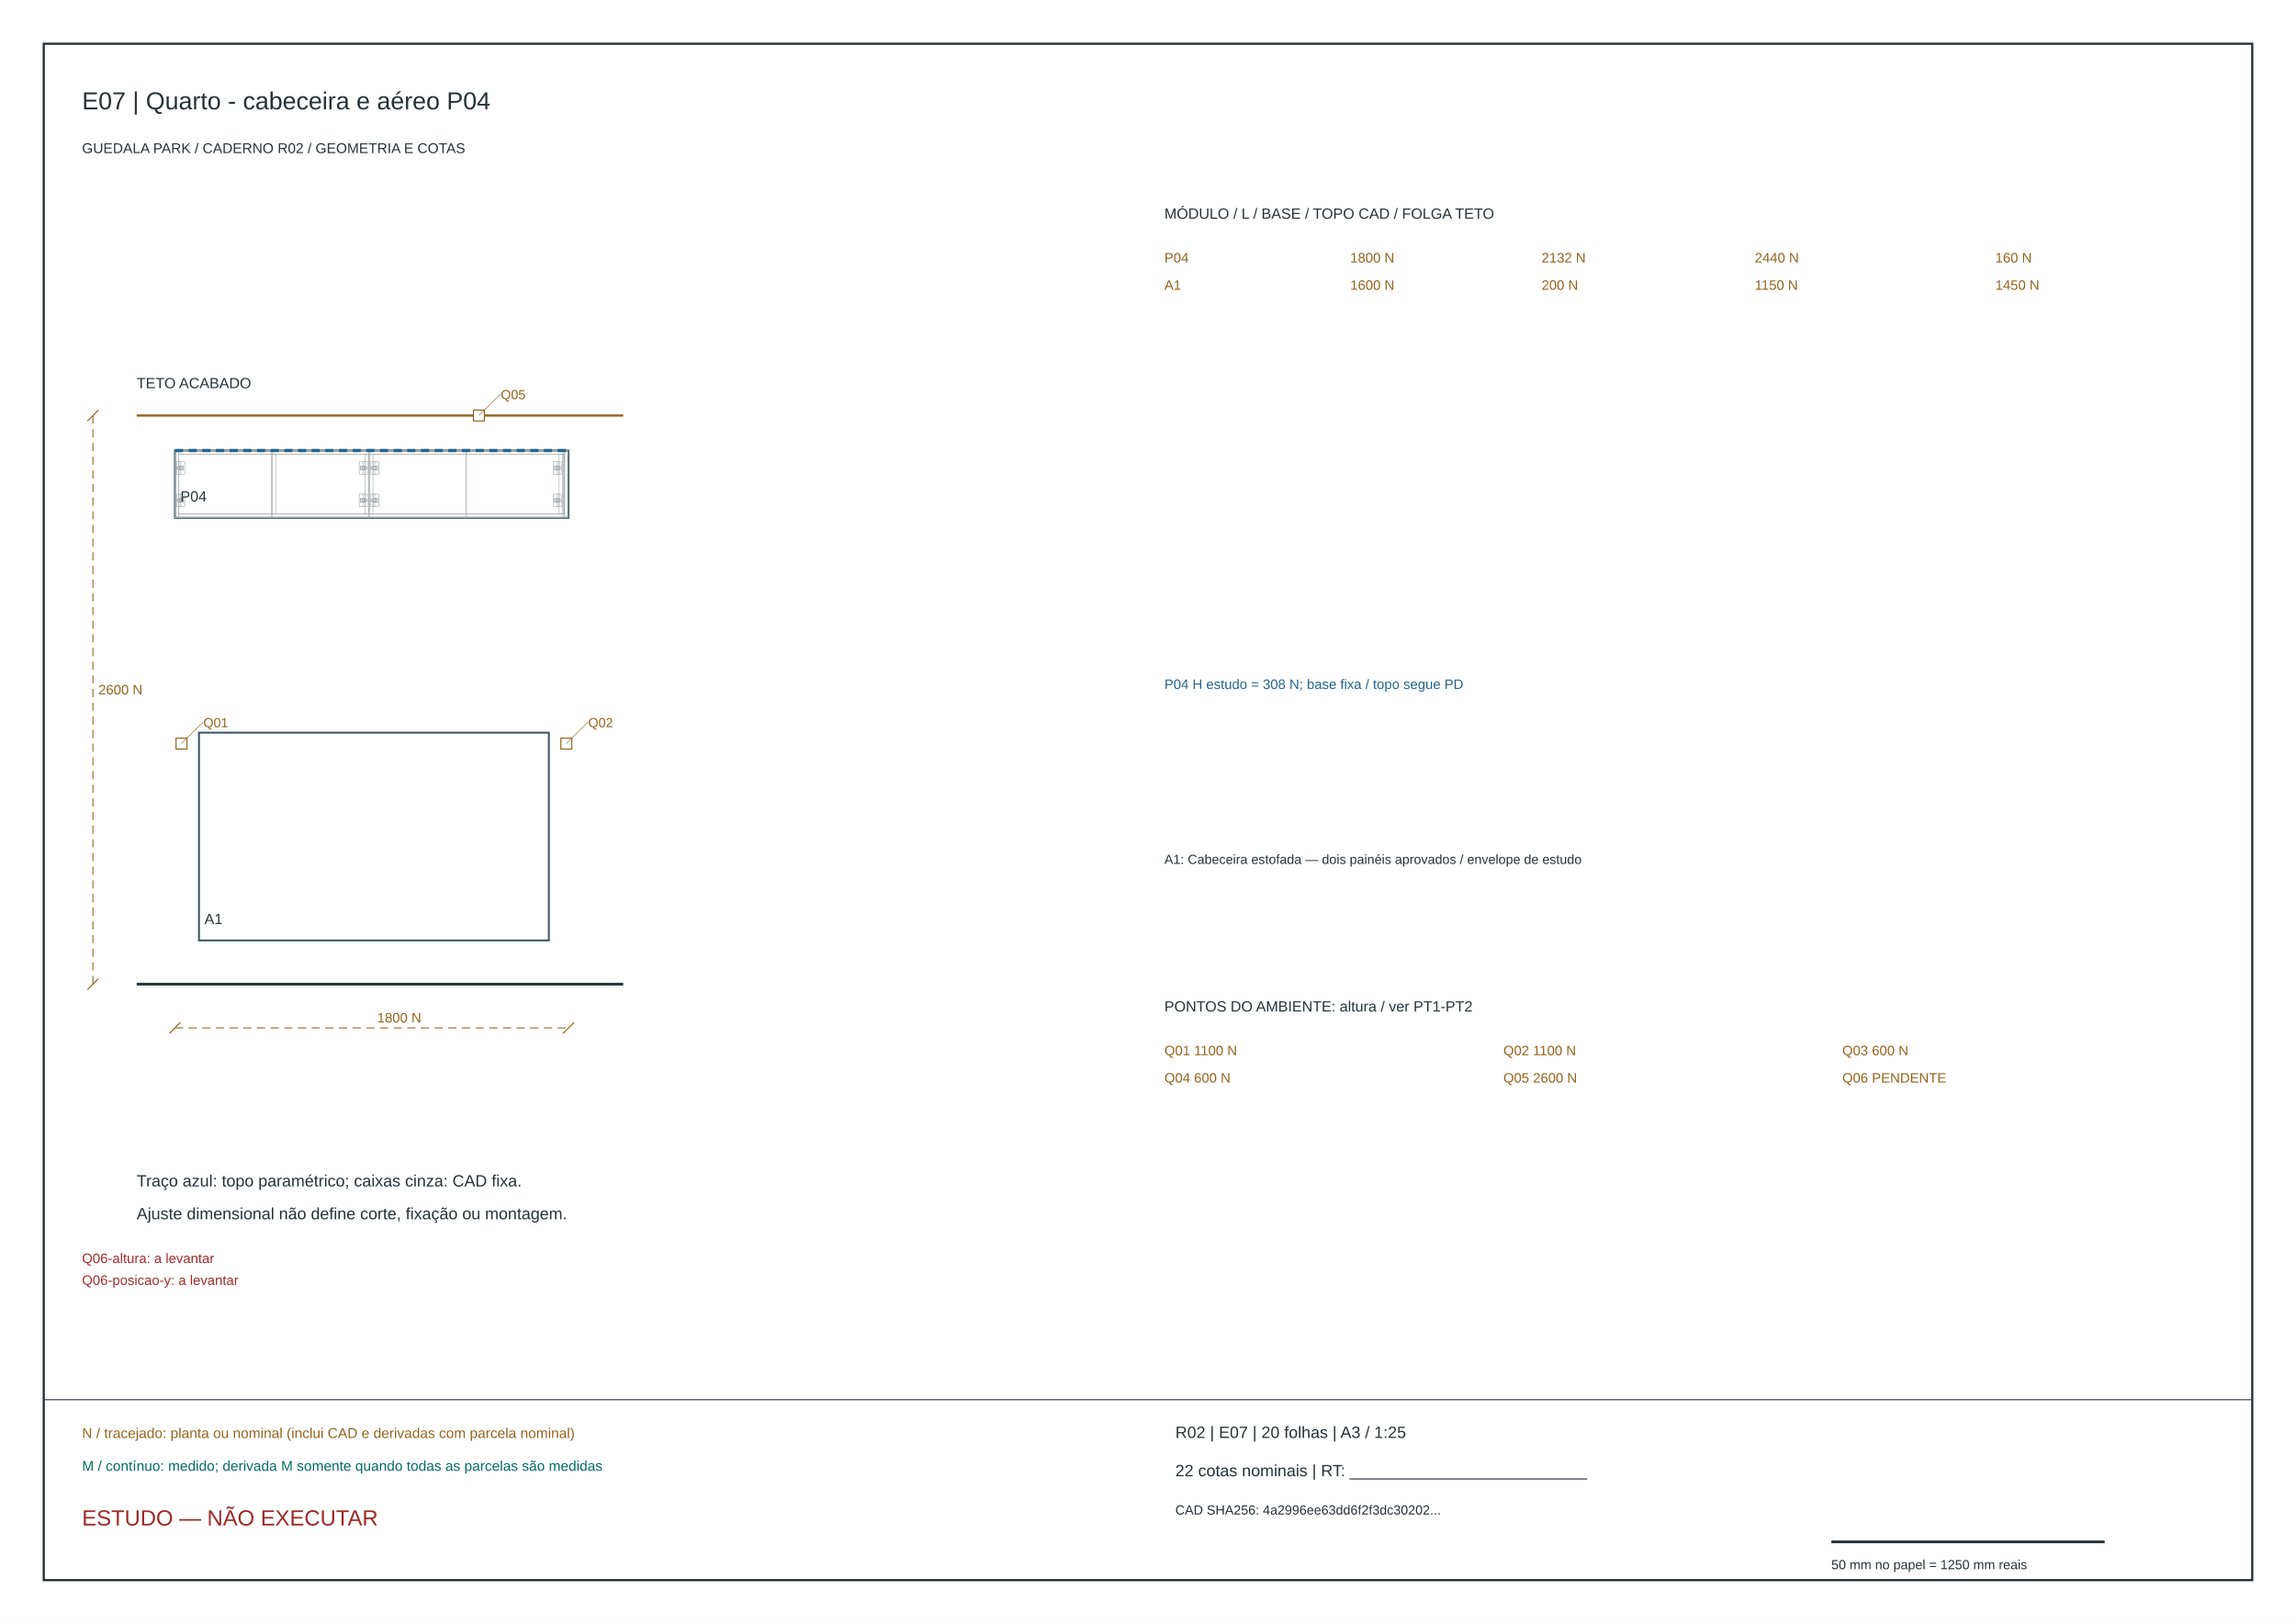
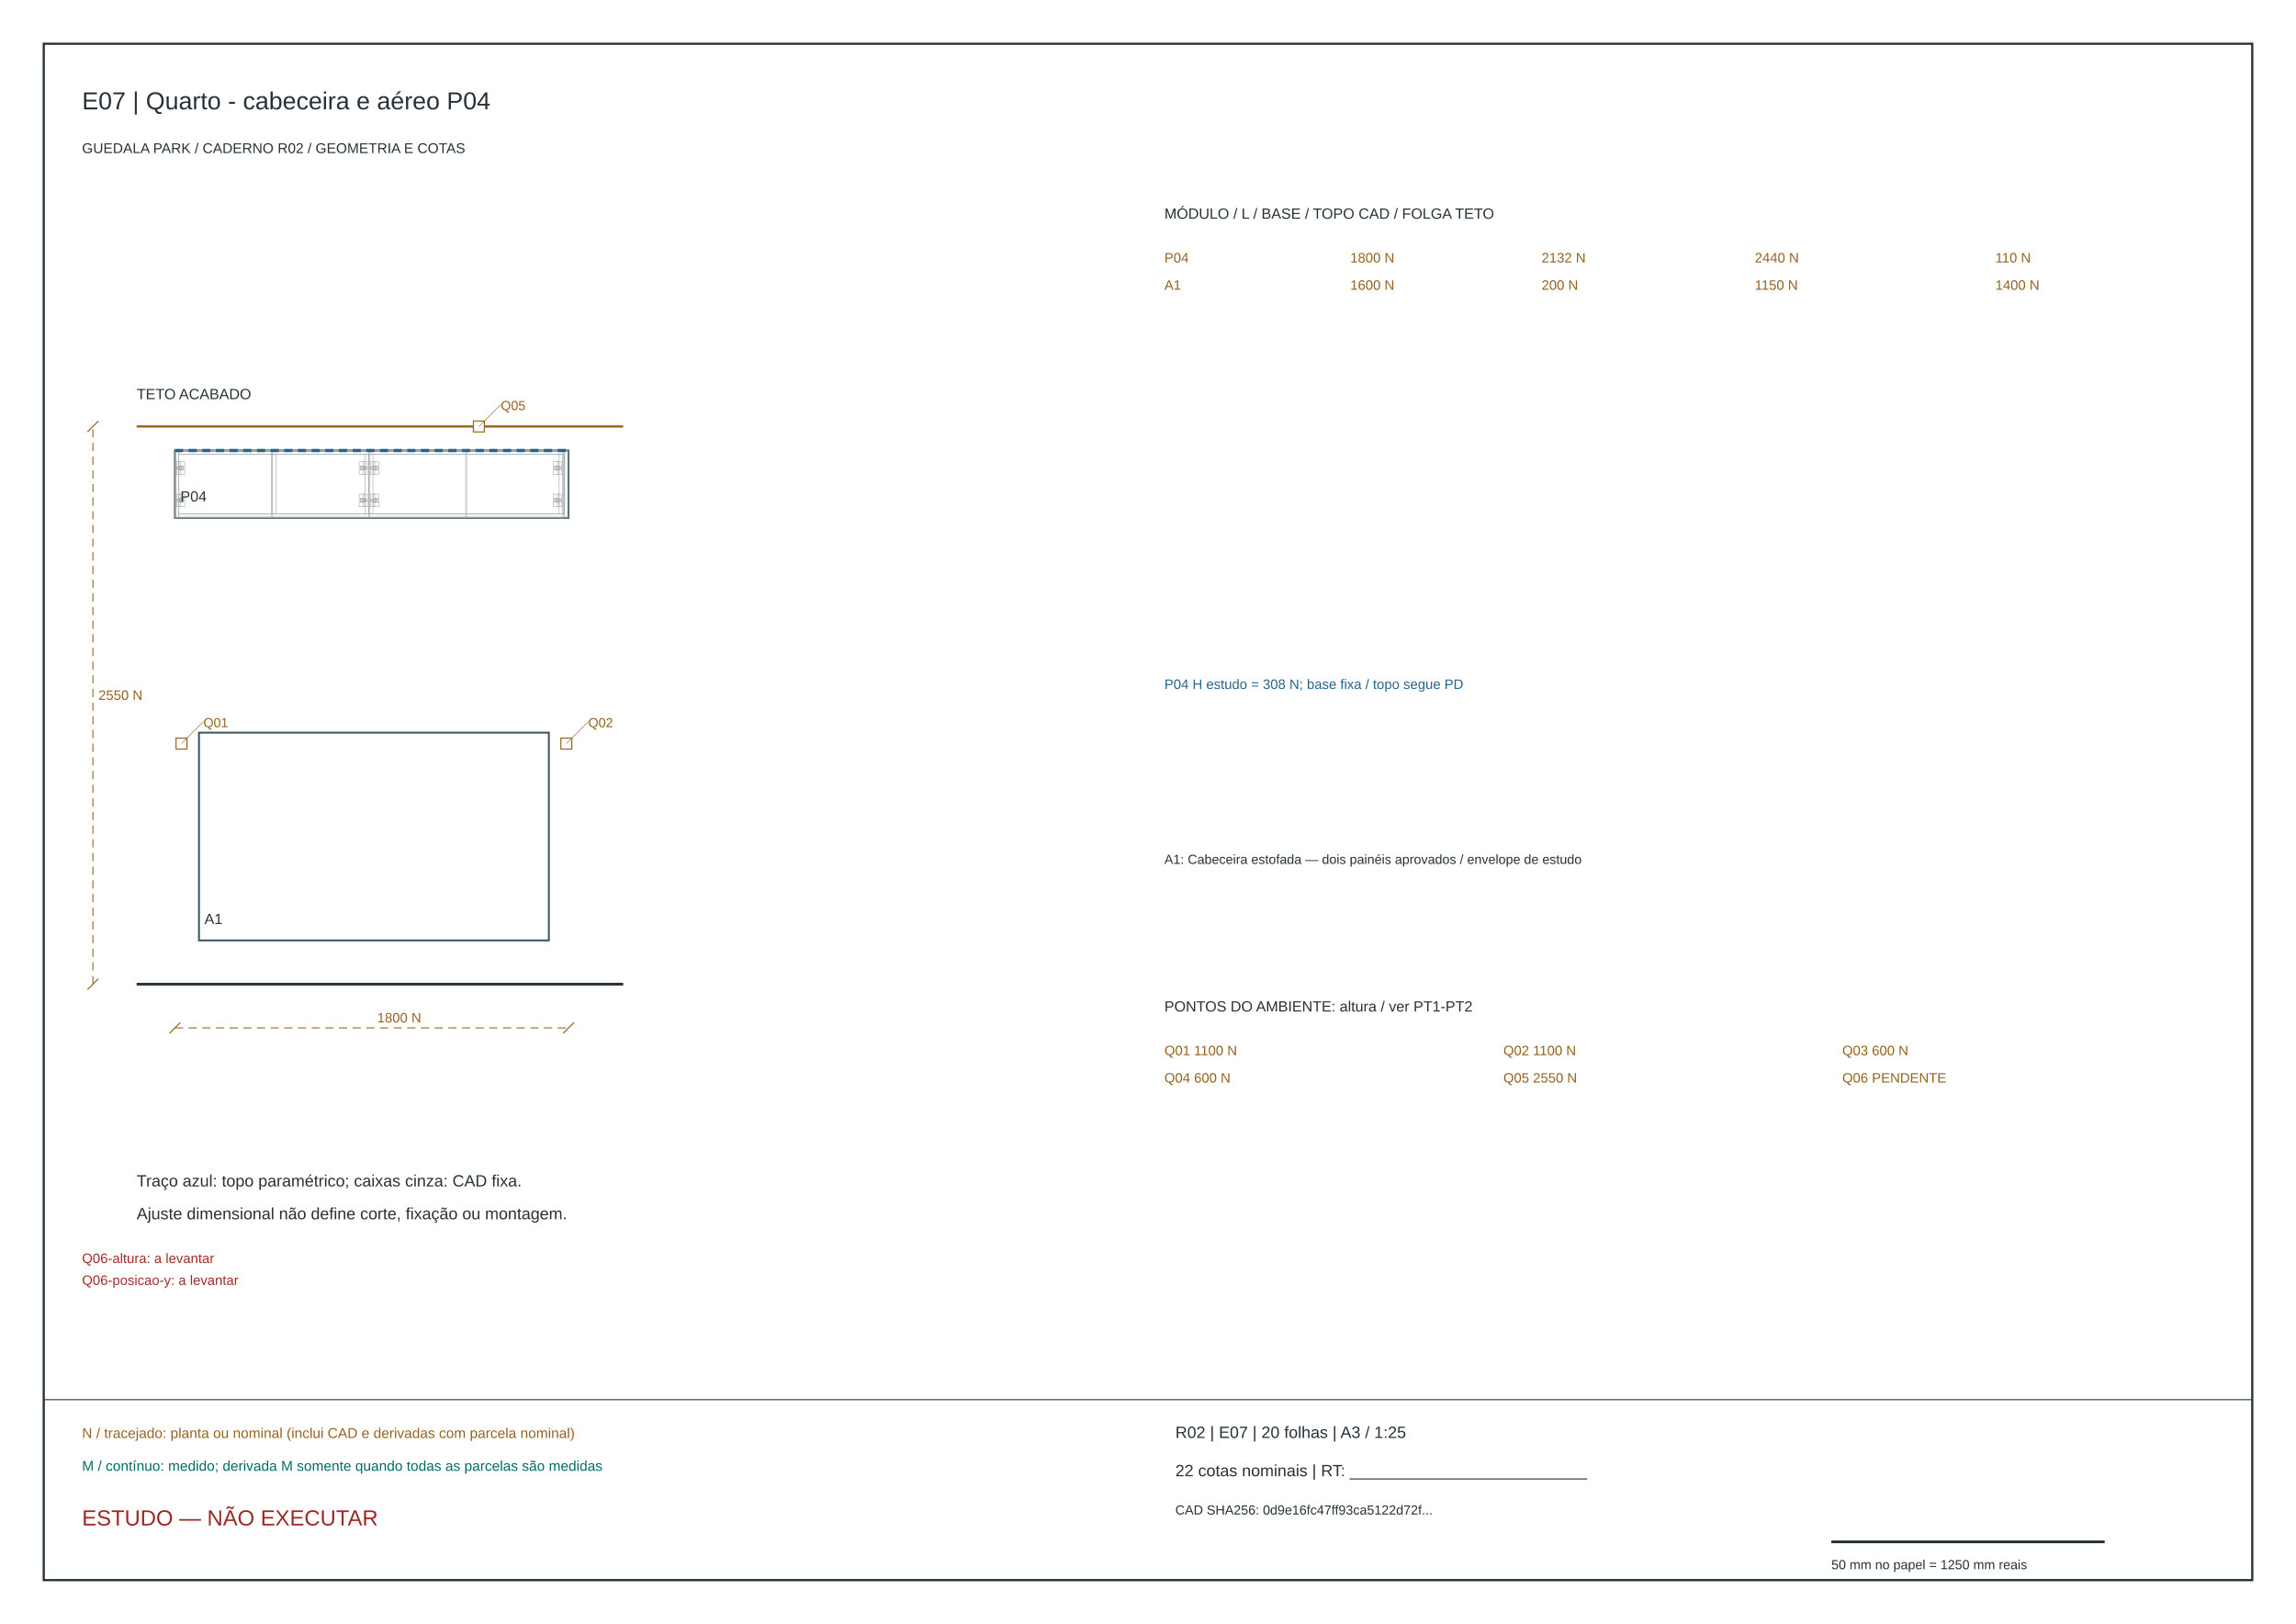
<svg xmlns="http://www.w3.org/2000/svg" width="420mm" height="297mm" viewBox="0 0 420 297">
  <rect width="420" height="297" fill="white" />
  <line x1="25" y1="180" x2="114.0" y2="180" stroke="#263238" stroke-width="0.5" />
-   <line x1="25" y1="76.0" x2="114.0" y2="76.0" stroke="#94621c" stroke-width="0.4" />
-   <line x1="17" y1="180" x2="17" y2="76.0" stroke="#94621c" stroke-width="0.18" stroke-dasharray="1.5 1" />
+   <line x1="25" y1="78.0" x2="114.0" y2="78.0" stroke="#94621c" stroke-width="0.4" />
+   <line x1="17" y1="180" x2="17" y2="78.0" stroke="#94621c" stroke-width="0.18" stroke-dasharray="1.5 1" />
  <line x1="16" y1="181" x2="18" y2="179" stroke="#94621c" stroke-width="0.2" />
-   <line x1="16" y1="77.0" x2="18" y2="75.0" stroke="#94621c" stroke-width="0.2" />
-   <text x="18.0" y="127.0" font-family="Arial, sans-serif" font-size="2.5" fill="#94621c">2600 N</text>
-   <text x="25" y="71.0" font-family="Arial, sans-serif" font-size="2.7" fill="#263238">TETO ACABADO</text>
+   <line x1="16" y1="79.0" x2="18" y2="77.0" stroke="#94621c" stroke-width="0.2" />
+   <text x="18.0" y="128.0" font-family="Arial, sans-serif" font-size="2.5" fill="#94621c">2550 N</text>
+   <text x="25" y="73.0" font-family="Arial, sans-serif" font-size="2.7" fill="#263238">TETO ACABADO</text>
  <text x="213" y="40" font-family="Arial, sans-serif" font-size="2.7" fill="#263238">MÓDULO / L / BASE / TOPO CAD / FOLGA TETO</text>
  <rect x="32.0" y="82.4" width="72.0" height="12.32" stroke="#405863" fill="none" stroke-width="0.35" />
  <rect x="32.0" y="82.4" width="0.72" height="12.32" stroke="#a2aaac" fill="none" stroke-width="0.1" />
  <rect x="103.28" y="82.4" width="0.72" height="12.32" stroke="#a2aaac" fill="none" stroke-width="0.1" />
  <rect x="32.72" y="83.12" width="70.56" height="10.88" stroke="#a2aaac" fill="none" stroke-width="0.1" />
  <rect x="32.72" y="94.0" width="70.56" height="0.72" stroke="#a2aaac" fill="none" stroke-width="0.1" />
  <rect x="32.72" y="82.4" width="70.56" height="0.72" stroke="#a2aaac" fill="none" stroke-width="0.1" />
  <rect x="103.0" y="83.12" width="0.28" height="10.88" stroke="#a2aaac" fill="none" stroke-width="0.1" />
  <rect x="49.75" y="83.12" width="0.72" height="10.88" stroke="#a2aaac" fill="none" stroke-width="0.1" />
  <rect x="67.5" y="83.12" width="0.72" height="10.88" stroke="#a2aaac" fill="none" stroke-width="0.1" />
  <rect x="32.08" y="82.44" width="17.59" height="12.24" stroke="#a2aaac" fill="none" stroke-width="0.1" />
  <rect x="32.8" y="91.218" width="0.517" height="0.604" stroke="#a2aaac" fill="none" stroke-width="0.1" />
  <rect x="32.84" y="91.165" width="0.739" height="0.71" stroke="#a2aaac" fill="none" stroke-width="0.1" />
  <rect x="32.528" y="91.229" width="1.007" height="0.582" stroke="#a2aaac" fill="none" stroke-width="0.1" />
  <rect x="32.326" y="91.374" width="0.881" height="0.292" stroke="#a2aaac" fill="none" stroke-width="0.1" />
  <rect x="32.301" y="90.38" width="1.489" height="2.28" stroke="#a2aaac" fill="none" stroke-width="0.1" />
  <rect x="32.72" y="90.377" width="0.34" height="2.287" stroke="#a2aaac" fill="none" stroke-width="0.1" />
  <rect x="32.8" y="85.298" width="0.517" height="0.604" stroke="#a2aaac" fill="none" stroke-width="0.1" />
  <rect x="32.84" y="85.245" width="0.739" height="0.71" stroke="#a2aaac" fill="none" stroke-width="0.1" />
  <rect x="32.528" y="85.309" width="1.007" height="0.582" stroke="#a2aaac" fill="none" stroke-width="0.1" />
  <rect x="32.326" y="85.454" width="0.881" height="0.292" stroke="#a2aaac" fill="none" stroke-width="0.1" />
  <rect x="32.301" y="84.46" width="1.489" height="2.28" stroke="#a2aaac" fill="none" stroke-width="0.1" />
  <rect x="32.72" y="84.457" width="0.34" height="2.287" stroke="#a2aaac" fill="none" stroke-width="0.1" />
  <rect x="49.83" y="82.44" width="17.59" height="12.24" stroke="#a2aaac" fill="none" stroke-width="0.1" />
  <rect x="66.183" y="91.218" width="0.517" height="0.604" stroke="#a2aaac" fill="none" stroke-width="0.1" />
  <rect x="65.92" y="91.165" width="0.739" height="0.71" stroke="#a2aaac" fill="none" stroke-width="0.1" />
  <rect x="65.965" y="91.229" width="1.007" height="0.582" stroke="#a2aaac" fill="none" stroke-width="0.1" />
  <rect x="66.294" y="91.374" width="0.881" height="0.292" stroke="#a2aaac" fill="none" stroke-width="0.1" />
  <rect x="65.71" y="90.38" width="1.489" height="2.28" stroke="#a2aaac" fill="none" stroke-width="0.1" />
  <rect x="66.44" y="90.377" width="0.34" height="2.287" stroke="#a2aaac" fill="none" stroke-width="0.1" />
  <rect x="66.183" y="85.298" width="0.517" height="0.604" stroke="#a2aaac" fill="none" stroke-width="0.1" />
  <rect x="65.92" y="85.245" width="0.739" height="0.71" stroke="#a2aaac" fill="none" stroke-width="0.1" />
  <rect x="65.965" y="85.309" width="1.007" height="0.582" stroke="#a2aaac" fill="none" stroke-width="0.1" />
  <rect x="66.294" y="85.454" width="0.881" height="0.292" stroke="#a2aaac" fill="none" stroke-width="0.1" />
  <rect x="65.71" y="84.46" width="1.489" height="2.28" stroke="#a2aaac" fill="none" stroke-width="0.1" />
  <rect x="66.44" y="84.457" width="0.34" height="2.287" stroke="#a2aaac" fill="none" stroke-width="0.1" />
  <rect x="67.58" y="82.44" width="17.61" height="12.24" stroke="#a2aaac" fill="none" stroke-width="0.1" />
  <rect x="68.3" y="91.218" width="0.517" height="0.604" stroke="#a2aaac" fill="none" stroke-width="0.1" />
  <rect x="68.34" y="91.165" width="0.739" height="0.71" stroke="#a2aaac" fill="none" stroke-width="0.1" />
  <rect x="68.028" y="91.229" width="1.007" height="0.582" stroke="#a2aaac" fill="none" stroke-width="0.1" />
  <rect x="67.826" y="91.374" width="0.881" height="0.292" stroke="#a2aaac" fill="none" stroke-width="0.1" />
  <rect x="67.801" y="90.38" width="1.489" height="2.28" stroke="#a2aaac" fill="none" stroke-width="0.1" />
  <rect x="68.22" y="90.377" width="0.34" height="2.287" stroke="#a2aaac" fill="none" stroke-width="0.1" />
  <rect x="68.3" y="85.298" width="0.517" height="0.604" stroke="#a2aaac" fill="none" stroke-width="0.1" />
  <rect x="68.34" y="85.245" width="0.739" height="0.71" stroke="#a2aaac" fill="none" stroke-width="0.1" />
  <rect x="68.028" y="85.309" width="1.007" height="0.582" stroke="#a2aaac" fill="none" stroke-width="0.1" />
  <rect x="67.826" y="85.454" width="0.881" height="0.292" stroke="#a2aaac" fill="none" stroke-width="0.1" />
  <rect x="67.801" y="84.46" width="1.489" height="2.28" stroke="#a2aaac" fill="none" stroke-width="0.1" />
  <rect x="68.22" y="84.457" width="0.34" height="2.287" stroke="#a2aaac" fill="none" stroke-width="0.1" />
  <rect x="66.78" y="83.12" width="0.72" height="10.88" stroke="#a2aaac" fill="none" stroke-width="0.1" />
  <rect x="102.28" y="83.12" width="0.72" height="10.88" stroke="#a2aaac" fill="none" stroke-width="0.1" />
  <rect x="85.35" y="82.44" width="17.61" height="12.24" stroke="#a2aaac" fill="none" stroke-width="0.1" />
  <rect x="101.683" y="91.218" width="0.517" height="0.604" stroke="#a2aaac" fill="none" stroke-width="0.1" />
  <rect x="101.42" y="91.165" width="0.739" height="0.71" stroke="#a2aaac" fill="none" stroke-width="0.1" />
  <rect x="101.465" y="91.229" width="1.007" height="0.582" stroke="#a2aaac" fill="none" stroke-width="0.1" />
  <rect x="101.794" y="91.374" width="0.881" height="0.292" stroke="#a2aaac" fill="none" stroke-width="0.1" />
  <rect x="101.21" y="90.38" width="1.489" height="2.28" stroke="#a2aaac" fill="none" stroke-width="0.1" />
  <rect x="101.94" y="90.377" width="0.34" height="2.287" stroke="#a2aaac" fill="none" stroke-width="0.1" />
  <rect x="101.683" y="85.298" width="0.517" height="0.604" stroke="#a2aaac" fill="none" stroke-width="0.1" />
  <rect x="101.42" y="85.245" width="0.739" height="0.71" stroke="#a2aaac" fill="none" stroke-width="0.1" />
  <rect x="101.465" y="85.309" width="1.007" height="0.582" stroke="#a2aaac" fill="none" stroke-width="0.1" />
  <rect x="101.794" y="85.454" width="0.881" height="0.292" stroke="#a2aaac" fill="none" stroke-width="0.1" />
  <rect x="101.21" y="84.46" width="1.489" height="2.28" stroke="#a2aaac" fill="none" stroke-width="0.1" />
  <rect x="101.94" y="84.457" width="0.34" height="2.287" stroke="#a2aaac" fill="none" stroke-width="0.1" />
  <text x="33.0" y="91.72" font-family="Arial, sans-serif" font-size="2.7" fill="#263238">P04</text>
  <text x="213" y="48" font-family="Arial, sans-serif" font-size="2.5" fill="#94621c">P04</text>
  <text x="247" y="48" font-family="Arial, sans-serif" font-size="2.5" fill="#94621c">1800 N</text>
  <text x="282" y="48" font-family="Arial, sans-serif" font-size="2.5" fill="#94621c">2132 N</text>
  <text x="321" y="48" font-family="Arial, sans-serif" font-size="2.5" fill="#94621c">2440 N</text>
-   <text x="365" y="48" font-family="Arial, sans-serif" font-size="2.5" fill="#94621c">160 N</text>
+   <text x="365" y="48" font-family="Arial, sans-serif" font-size="2.5" fill="#94621c">110 N</text>
  <line x1="32.0" y1="188" x2="104.0" y2="188" stroke="#94621c" stroke-width="0.18" stroke-dasharray="1.5 1" />
  <line x1="31.0" y1="189" x2="33.0" y2="187" stroke="#94621c" stroke-width="0.2" />
  <line x1="103.0" y1="189" x2="105.0" y2="187" stroke="#94621c" stroke-width="0.2" />
  <text x="69.0" y="187.0" font-family="Arial, sans-serif" font-size="2.5" fill="#94621c">1800 N</text>
  <line x1="32.0" y1="82.4" x2="104.0" y2="82.4" stroke="#25658c" stroke-width="0.6" stroke-dasharray="1.5 1" />
  <text x="213" y="126" font-family="Arial, sans-serif" font-size="2.5" fill="#25658c">P04 H estudo = 308 N; base fixa / topo segue PD</text>
  <rect x="36.4" y="134.0" width="64.0" height="38.0" stroke="#405863" fill="none" stroke-width="0.35" />
  <text x="37.4" y="169.0" font-family="Arial, sans-serif" font-size="2.7" fill="#263238">A1</text>
  <text x="213" y="53" font-family="Arial, sans-serif" font-size="2.5" fill="#94621c">A1</text>
  <text x="247" y="53" font-family="Arial, sans-serif" font-size="2.5" fill="#94621c">1600 N</text>
  <text x="282" y="53" font-family="Arial, sans-serif" font-size="2.5" fill="#94621c">200 N</text>
  <text x="321" y="53" font-family="Arial, sans-serif" font-size="2.5" fill="#94621c">1150 N</text>
-   <text x="365" y="53" font-family="Arial, sans-serif" font-size="2.5" fill="#94621c">1450 N</text>
+   <text x="365" y="53" font-family="Arial, sans-serif" font-size="2.5" fill="#94621c">1400 N</text>
  <text x="25" y="217" font-family="Arial, sans-serif" font-size="3" fill="#263238">Traço azul: topo paramétrico; caixas cinza: CAD fixa.</text>
  <text x="25" y="223" font-family="Arial, sans-serif" font-size="3" fill="#263238">Ajuste dimensional não define corte, fixação ou montagem.</text>
  <text x="213" y="158.0" font-family="Arial, sans-serif" font-size="2.4" fill="#263238">A1: Cabeceira estofada — dois painéis aprovados / envelope de estudo</text>
  <text x="213" y="185" font-family="Arial, sans-serif" font-size="2.7" fill="#263238">PONTOS DO AMBIENTE: altura / ver PT1-PT2</text>
  <text x="213" y="193" font-family="Arial, sans-serif" font-size="2.5" fill="#94621c">Q01 1100 N</text>
  <rect x="32.2" y="135.0" width="2" height="2" stroke="#94621c" fill="#ffffff" stroke-width="0.2" />
  <line x1="33.2" y1="136.0" x2="37.2" y2="132.0" stroke="#94621c" stroke-width="0.1" />
  <text x="37.2" y="133.0" font-family="Arial, sans-serif" font-size="2.4" fill="#94621c">Q01</text>
  <text x="275" y="193" font-family="Arial, sans-serif" font-size="2.5" fill="#94621c">Q02 1100 N</text>
  <rect x="102.6" y="135.0" width="2" height="2" stroke="#94621c" fill="#ffffff" stroke-width="0.2" />
  <line x1="103.6" y1="136.0" x2="107.6" y2="132.0" stroke="#94621c" stroke-width="0.1" />
  <text x="107.6" y="133.0" font-family="Arial, sans-serif" font-size="2.4" fill="#94621c">Q02</text>
  <text x="337" y="193" font-family="Arial, sans-serif" font-size="2.5" fill="#94621c">Q03 600 N</text>
  <text x="213" y="198" font-family="Arial, sans-serif" font-size="2.5" fill="#94621c">Q04 600 N</text>
-   <text x="275" y="198" font-family="Arial, sans-serif" font-size="2.5" fill="#94621c">Q05 2600 N</text>
-   <rect x="86.6" y="75.0" width="2" height="2" stroke="#94621c" fill="#ffffff" stroke-width="0.2" />
-   <line x1="87.6" y1="76.0" x2="91.6" y2="72.0" stroke="#94621c" stroke-width="0.1" />
-   <text x="91.6" y="73.0" font-family="Arial, sans-serif" font-size="2.4" fill="#94621c">Q05</text>
+   <text x="275" y="198" font-family="Arial, sans-serif" font-size="2.5" fill="#94621c">Q05 2550 N</text>
+   <rect x="86.6" y="77.0" width="2" height="2" stroke="#94621c" fill="#ffffff" stroke-width="0.2" />
+   <line x1="87.6" y1="78.0" x2="91.6" y2="74.0" stroke="#94621c" stroke-width="0.1" />
+   <text x="91.6" y="75.0" font-family="Arial, sans-serif" font-size="2.4" fill="#94621c">Q05</text>
  <text x="337" y="198" font-family="Arial, sans-serif" font-size="2.5" fill="#94621c">Q06 PENDENTE</text>
  <rect x="8" y="8" width="404" height="281" stroke="#263238" fill="none" stroke-width="0.4" />
  <text x="15" y="20" font-family="Arial, sans-serif" font-size="4.5" fill="#263238">E07 | Quarto - cabeceira e aéreo P04</text>
  <text x="15" y="28" font-family="Arial, sans-serif" font-size="2.6" fill="#263238">GUEDALA PARK  /  CADERNO R02  /  GEOMETRIA E COTAS</text>
  <text x="15" y="231" font-family="Arial, sans-serif" font-size="2.5" fill="#a32c28">Q06-altura: a levantar</text>
  <text x="15" y="235" font-family="Arial, sans-serif" font-size="2.5" fill="#a32c28">Q06-posicao-y: a levantar</text>
  <line x1="8" y1="256" x2="412" y2="256" stroke="#34434a" stroke-width="0.2" />
  <text x="15" y="263" font-family="Arial, sans-serif" font-size="2.6" fill="#94621c">N / tracejado: planta ou nominal (inclui CAD e derivadas com parcela nominal)</text>
  <text x="15" y="269" font-family="Arial, sans-serif" font-size="2.6" fill="#006b60">M / contínuo: medido; derivada M somente quando todas as parcelas são medidas</text>
  <text x="15" y="279" font-family="Arial, sans-serif" font-size="4" fill="#9d2925">ESTUDO — NÃO EXECUTAR</text>
  <text x="215" y="263" font-family="Arial, sans-serif" font-size="3" fill="#263238">R02 | E07 | 20 folhas | A3 / 1:25</text>
  <text x="215" y="270" font-family="Arial, sans-serif" font-size="3" fill="#263238">22 cotas nominais | RT: __________________________</text>
-   <text x="215" y="277" font-family="Arial, sans-serif" font-size="2.4" fill="#263238">CAD SHA256: 4a2996ee63dd6f2f3dc30202...</text>
+   <text x="215" y="277" font-family="Arial, sans-serif" font-size="2.4" fill="#263238">CAD SHA256: 0d9e16fc47ff93ca5122d72f...</text>
  <line x1="335" y1="282" x2="385" y2="282" stroke="#263238" stroke-width="0.5" />
  <text x="335" y="287" font-family="Arial, sans-serif" font-size="2.4" fill="#263238">50 mm no papel = 1250 mm reais</text>
</svg>
